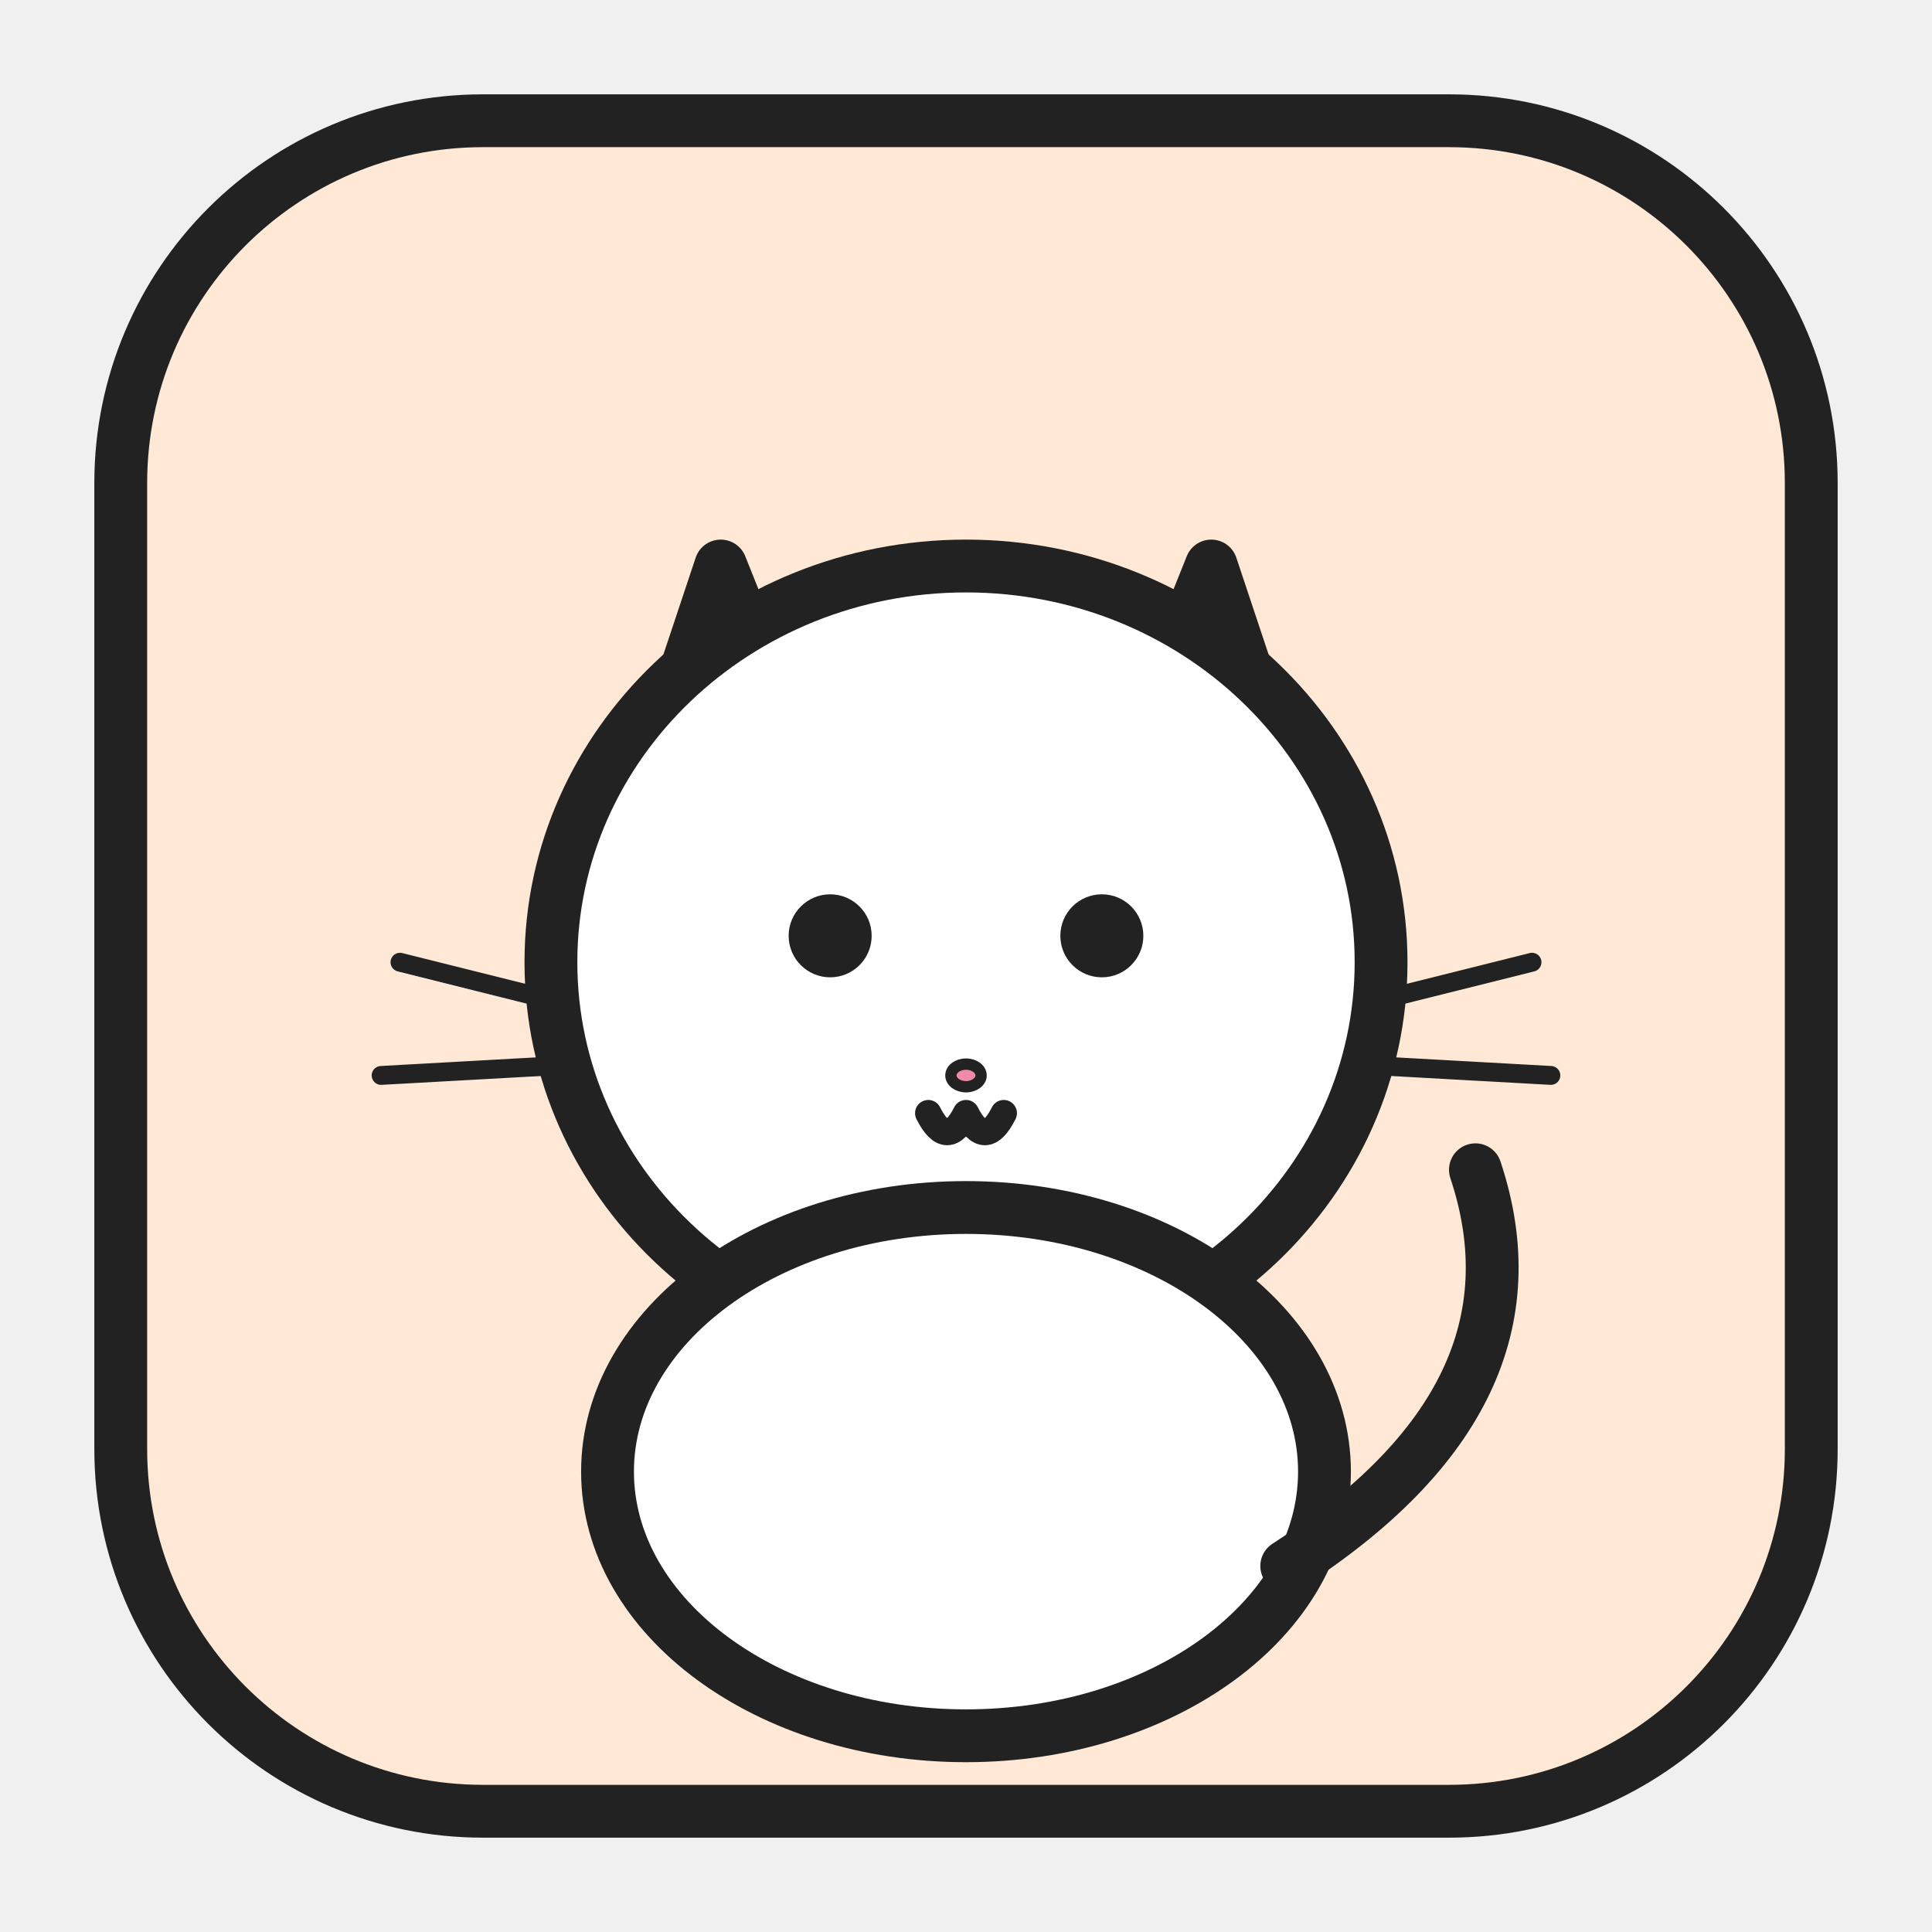
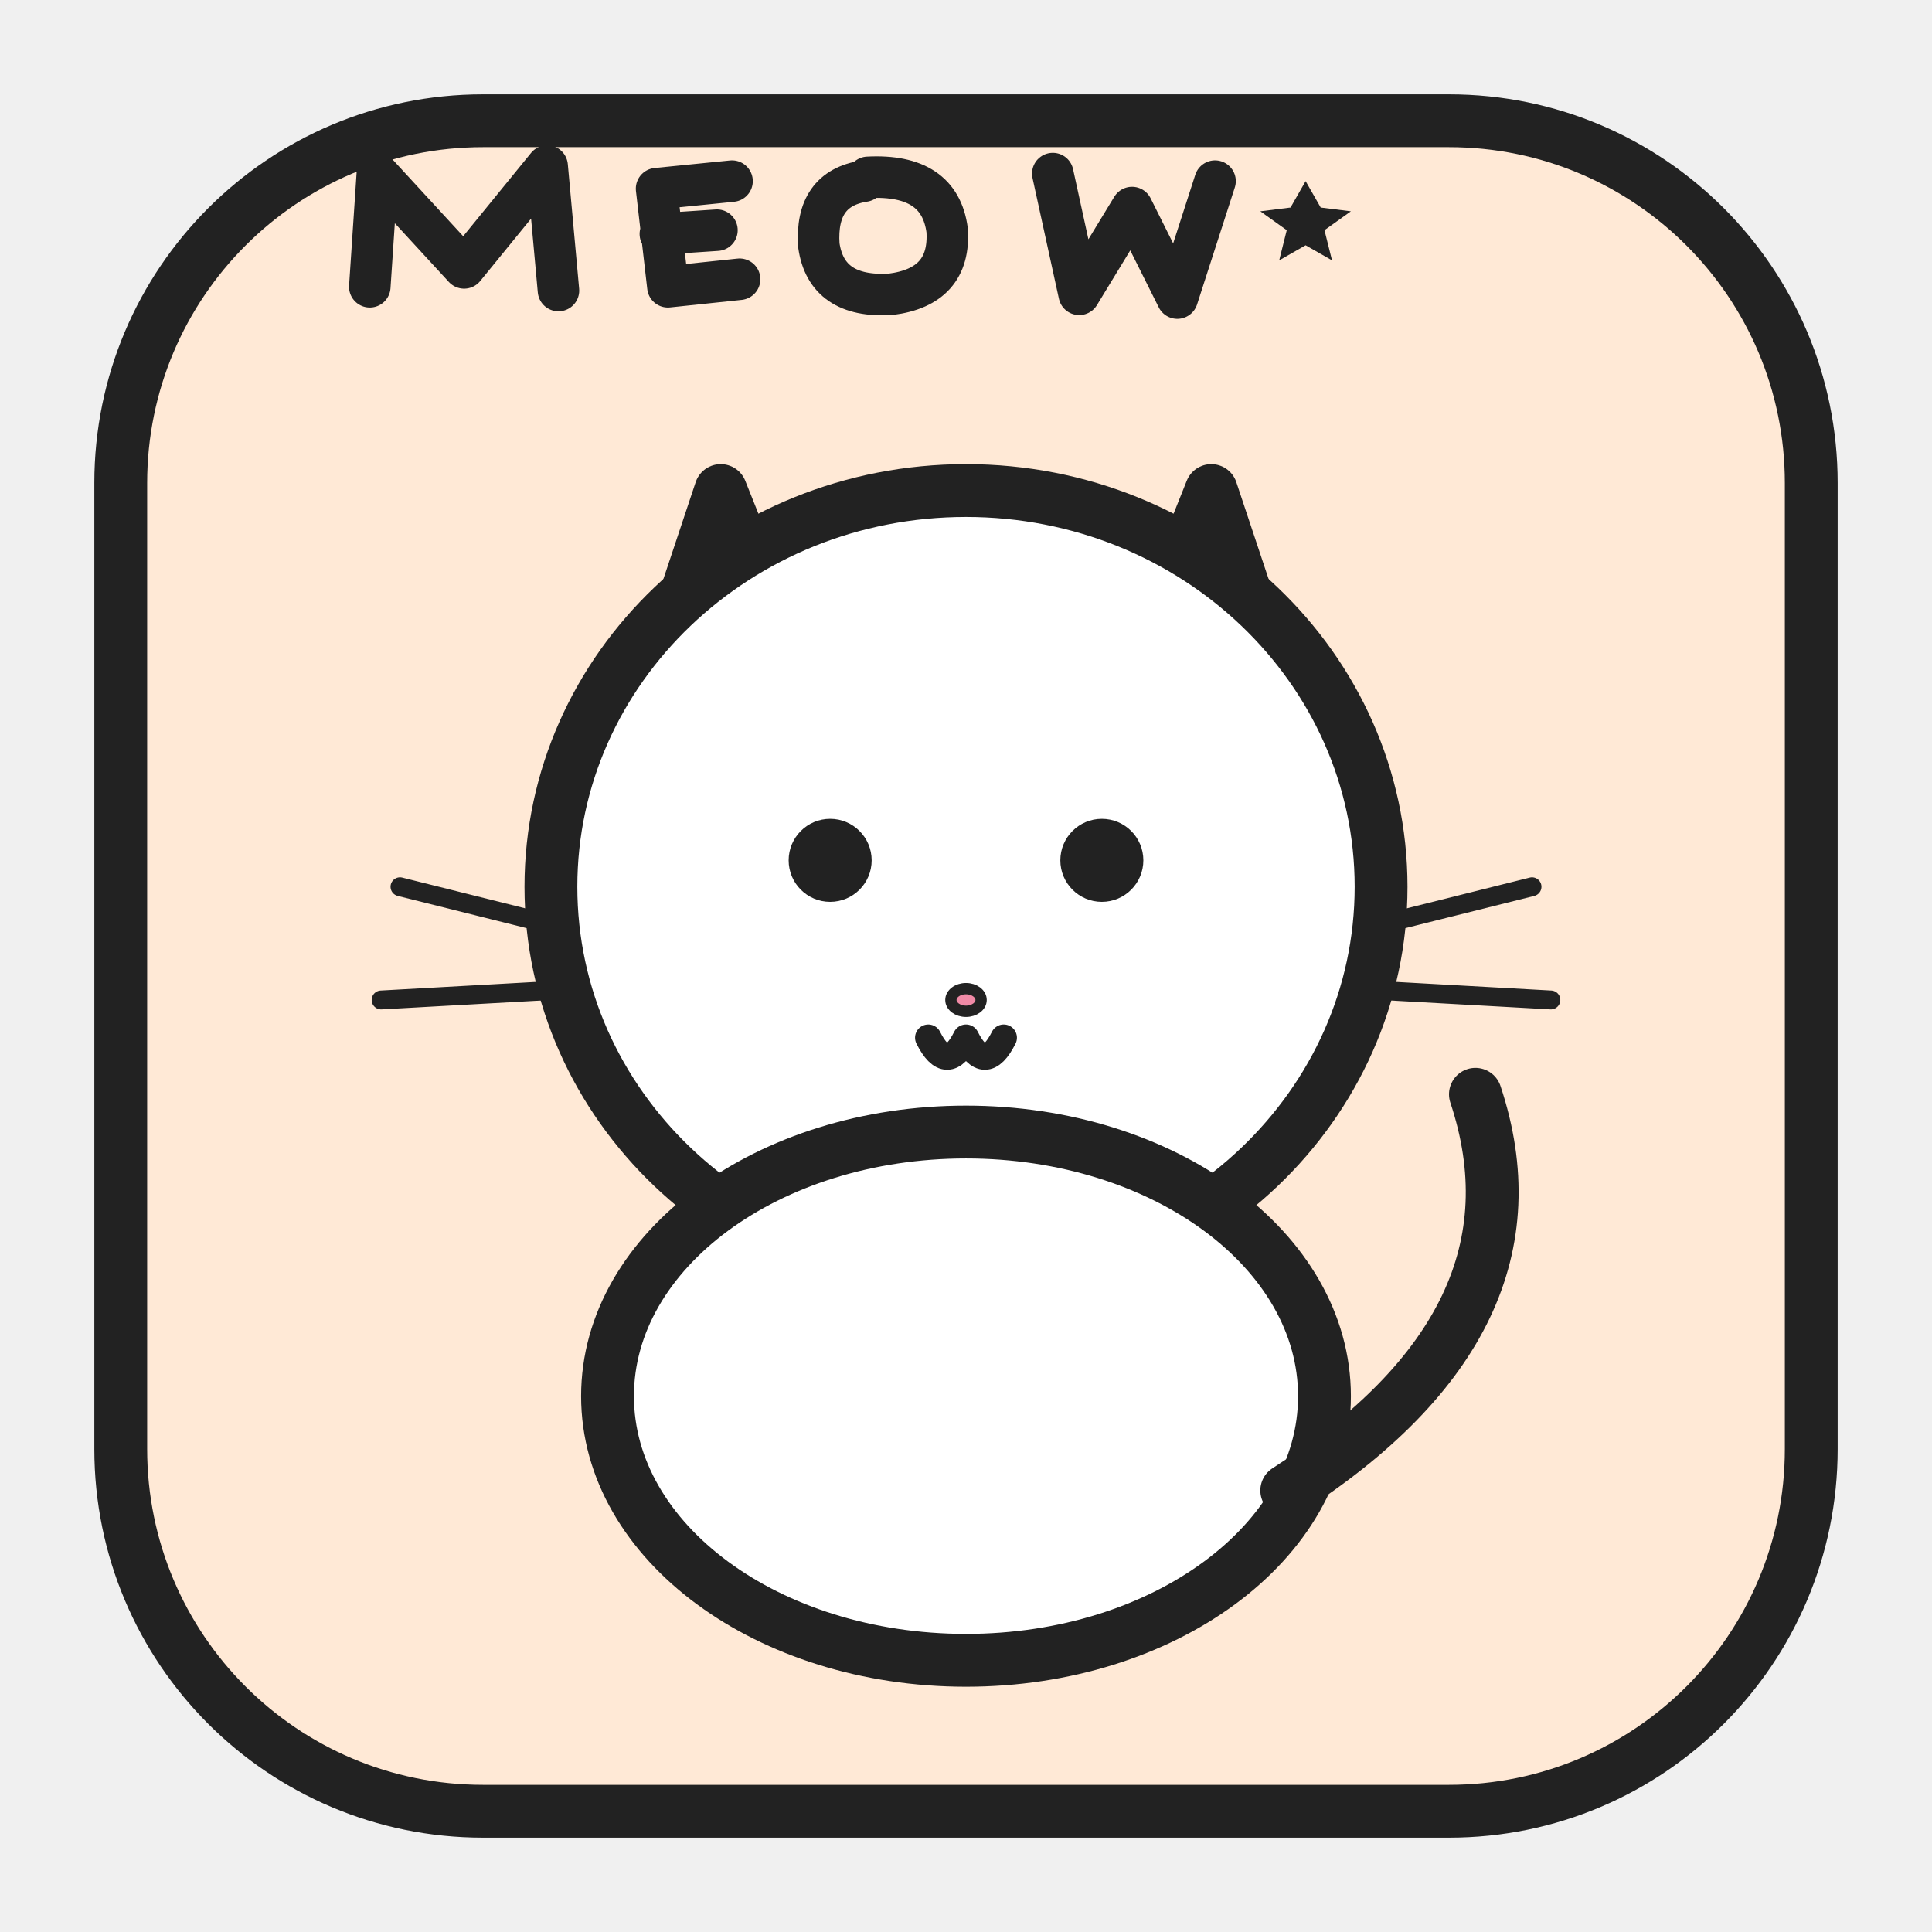
<svg xmlns="http://www.w3.org/2000/svg" viewBox="0 0 1024 1024">
  <rect x="64" y="64" width="896" height="896" rx="192" fill="#ffe9d6" stroke="#222" stroke-width="28" stroke-linejoin="round" />
-   <g transform="translate(512 540)">
+   <g transform="translate(512 500)">
    <path d="M-180 -90 L-130 -240 L-70 -90 Z" fill="#fff" stroke="#222" stroke-width="28" stroke-linejoin="round" />
    <path d="M70 -90 L130 -240 L180 -90 Z" fill="#fff" stroke="#222" stroke-width="28" stroke-linejoin="round" />
    <ellipse cx="0" cy="-30" rx="220" ry="210" fill="#fff" stroke="#222" stroke-width="28" />
    <ellipse cx="0" cy="240" rx="190" ry="140" fill="#fff" stroke="#222" stroke-width="28" />
    <circle cx="-72" cy="-44" r="22" fill="#222" />
    <circle cx="72" cy="-44" r="22" fill="#222" />
    <ellipse cx="0" cy="30" rx="8" ry="6" fill="#f08aa6" stroke="#222" stroke-width="6" />
    <path d="M-20 50 Q-10 70 0 50 Q10 70 20 50" stroke="#222" stroke-width="14" fill="none" stroke-linecap="round" stroke-linejoin="round" />
    <path d="M-220 -10 L-300 -30 M-220 25 L-310 30" stroke="#222" stroke-width="10" stroke-linecap="round" />
    <path d="M220 -10 L300 -30 M220 25 L310 30" stroke="#222" stroke-width="10" stroke-linecap="round" />
    <path d="M170 290 Q310 200 270 80" stroke="#222" stroke-width="28" fill="none" stroke-linecap="round" />
  </g>
+   <g stroke="#222" stroke-width="22" stroke-linecap="round" stroke-linejoin="round" fill="none">
+     <path d="M 196 152              L 200 92              L 246 142              L 290 88              L 296 154" />
+     <path d="M 388 96              L 348 100              L 354 152              L 392 148              M 350 124              L 380 122" />
+     <path d="M 458 96              Q 432 100 434 130              Q 438 158 472 156              Q 504 152 502 122              Q 498 92 460 94              Z" />
+     <path d="M 558 92              L 572 156              L 600 110              L 624 158              L 644 96" />
+   </g>
+   <g fill="#222">
+     <path d="M 692 96 L 700 110 L 716 112 L 702 122 L 706 138 L 692 130 L 678 138 L 682 122 L 668 112 L 684 110 Z" />
+   </g>
</svg>
